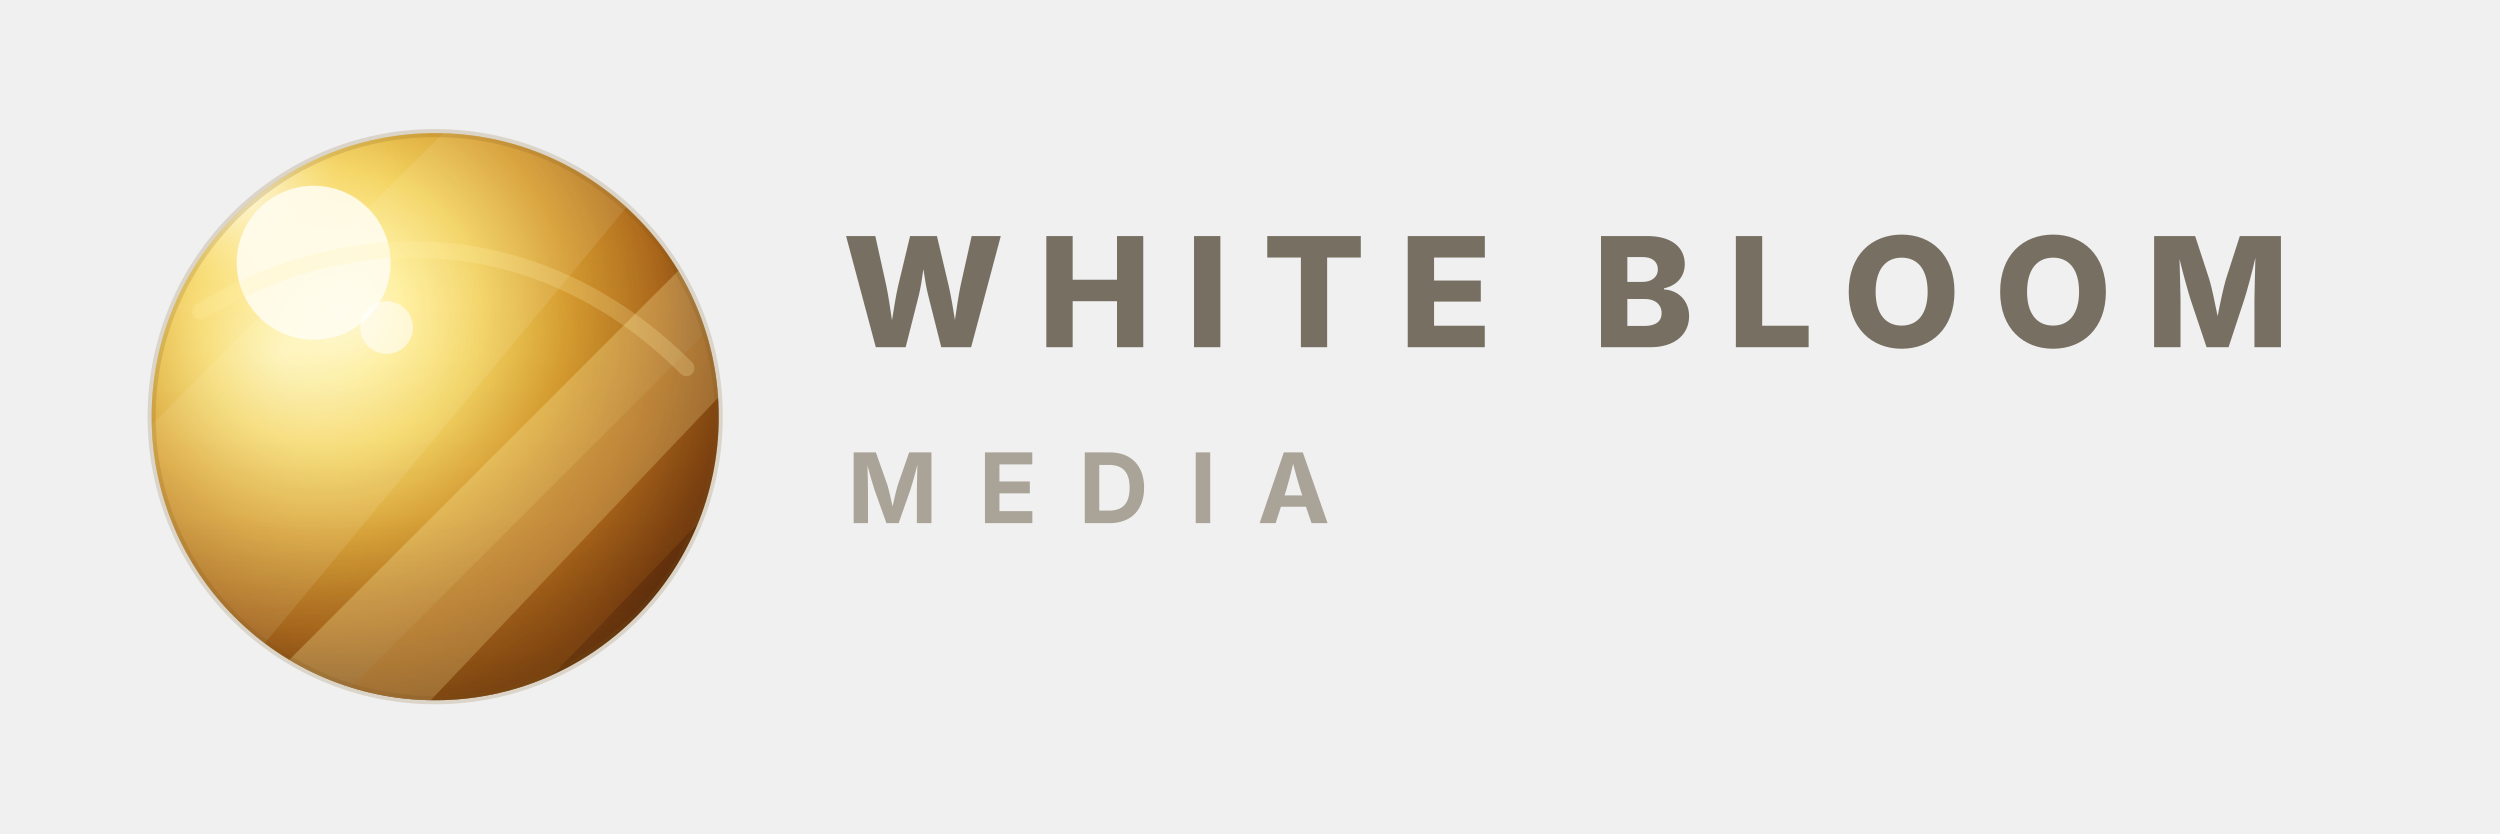
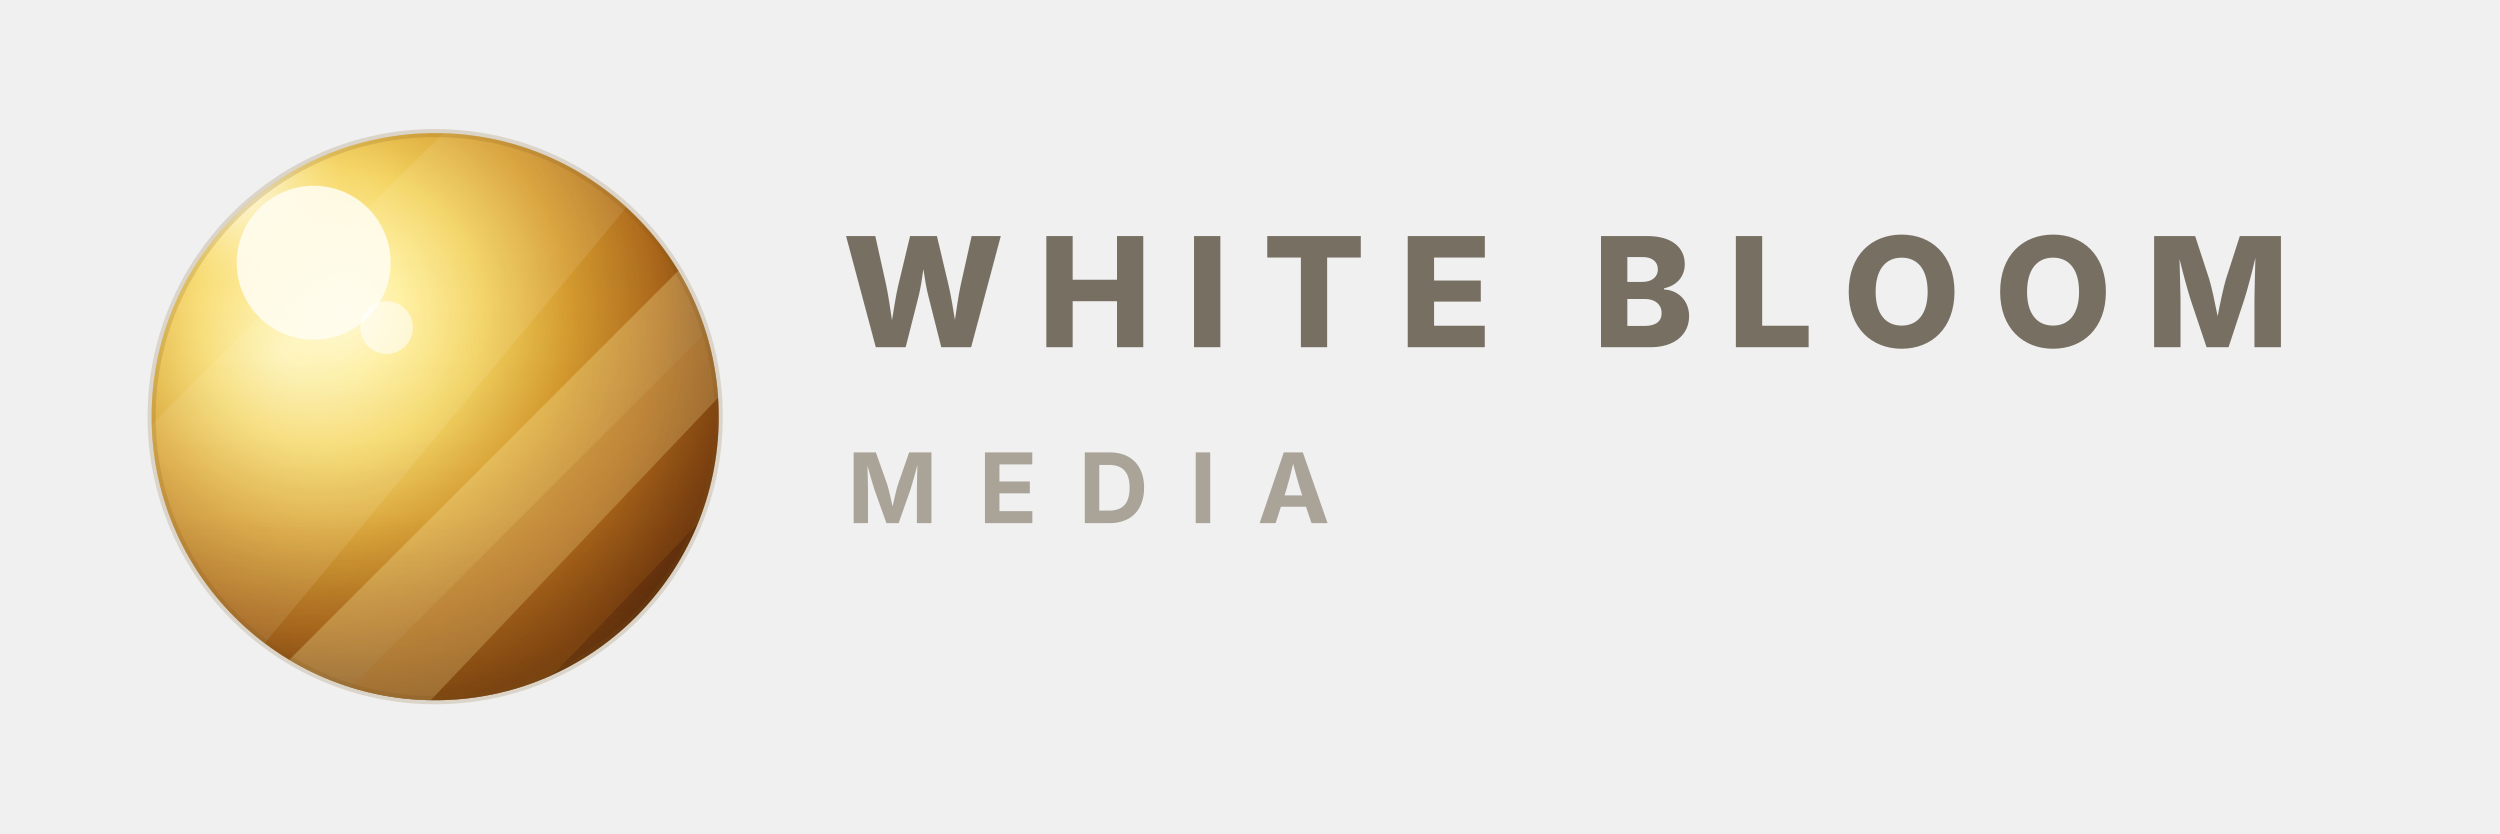
<svg xmlns="http://www.w3.org/2000/svg" viewBox="0 0 540 180" role="img" aria-labelledby="title">
  <g transform="translate(24 20) scale(.875)">
    <defs>
      <radialGradient id="markBase" cx="33%" cy="31%" r="92%">
        <stop offset="0" stop-color="#fffef4" />
        <stop offset="0.12" stop-color="#fff1a1" />
        <stop offset="0.27" stop-color="#f3d35d" />
        <stop offset="0.44" stop-color="#d49a2e" />
        <stop offset="0.62" stop-color="#a8641a" />
        <stop offset="0.78" stop-color="#67320d" />
        <stop offset="1" stop-color="#251205" />
      </radialGradient>
      <radialGradient id="markLeftGlow" cx="24%" cy="39%" r="72%">
        <stop offset="0" stop-color="#fff9d5" stop-opacity="0.58" />
        <stop offset=".34" stop-color="#ffe98e" stop-opacity="0.24" />
        <stop offset=".72" stop-color="#dba33b" stop-opacity=".08" />
        <stop offset="1" stop-color="#dba33b" stop-opacity="0" />
      </radialGradient>
      <radialGradient id="markFlare" cx="31%" cy="30%" r="42%">
        <stop offset="0" stop-color="#ffffff" stop-opacity=".95" />
        <stop offset=".24" stop-color="#fffce7" stop-opacity=".56" />
        <stop offset=".62" stop-color="#ffe88d" stop-opacity=".16" />
        <stop offset="1" stop-color="#ffe88d" stop-opacity="0" />
      </radialGradient>
      <linearGradient id="markBottomShade" x1="80" y1="38" x2="80" y2="170" gradientUnits="userSpaceOnUse">
        <stop offset="0" stop-color="#4b260a" stop-opacity="0" />
        <stop offset=".5" stop-color="#70400f" stop-opacity=".04" />
        <stop offset=".74" stop-color="#74410f" stop-opacity=".24" />
        <stop offset="1" stop-color="#281307" stop-opacity=".72" />
      </linearGradient>
      <radialGradient id="markBottomBrown" cx="50%" cy="104%" r="76%">
        <stop offset="0" stop-color="#281307" stop-opacity="0.92" />
        <stop offset=".34" stop-color="#70400f" stop-opacity="0.55" />
        <stop offset=".66" stop-color="#a66b1e" stop-opacity="0.16" />
        <stop offset="1" stop-color="#a66b1e" stop-opacity="0" />
      </radialGradient>
      <clipPath id="markClip">
        <circle cx="80" cy="80" r="70" />
      </clipPath>
    </defs>
    <circle cx="80" cy="80" r="70" fill="url(#markBase)" />
    <g clip-path="url(#markClip)">
      <circle cx="80" cy="80" r="72" fill="url(#markLeftGlow)" />
      <ellipse cx="80" cy="139" rx="82" ry="58" fill="url(#markBottomBrown)" />
      <circle cx="80" cy="80" r="72" fill="url(#markBottomShade)" opacity="0.62" />
      <path d="M92 172 172 92v80z" fill="#3a1706" opacity="0.28" />
      <path d="M12 172 172 12v40L58 172z" fill="#fff2a8" opacity="0.28" />
      <path d="M34 172 172 34v44L82 172z" fill="#b36a18" opacity="0.22" />
      <path d="M-16 108 108 -16h56L8 172H-16z" fill="#fffbe2" opacity="0.1" />
      <circle cx="50" cy="42" r="50" fill="url(#markFlare)" />
      <circle cx="50" cy="42" r="19" fill="#fffdf0" opacity=".88" />
      <circle cx="68" cy="58" r="6.5" fill="#ffffff" opacity=".58" />
-       <path d="M22 54c40-24 86-20 120 14" fill="none" stroke="#fff0ad" stroke-opacity="0.22" stroke-width="4" stroke-linecap="round" />
    </g>
    <circle cx="80" cy="80" r="70" fill="none" stroke="#7b5318" stroke-opacity=".18" stroke-width="2" />
  </g>
  <g font-family="Inter, Arial, Helvetica, sans-serif" text-rendering="geometricPrecision">
    <text x="182" y="75" fill="#776f62" font-size="33" font-weight="800" letter-spacing="7.2">WHITE BLOOM</text>
    <text x="183" y="113" fill="#aaa397" font-size="21" font-weight="700" letter-spacing="8.8">MEDIA</text>
  </g>
</svg>
